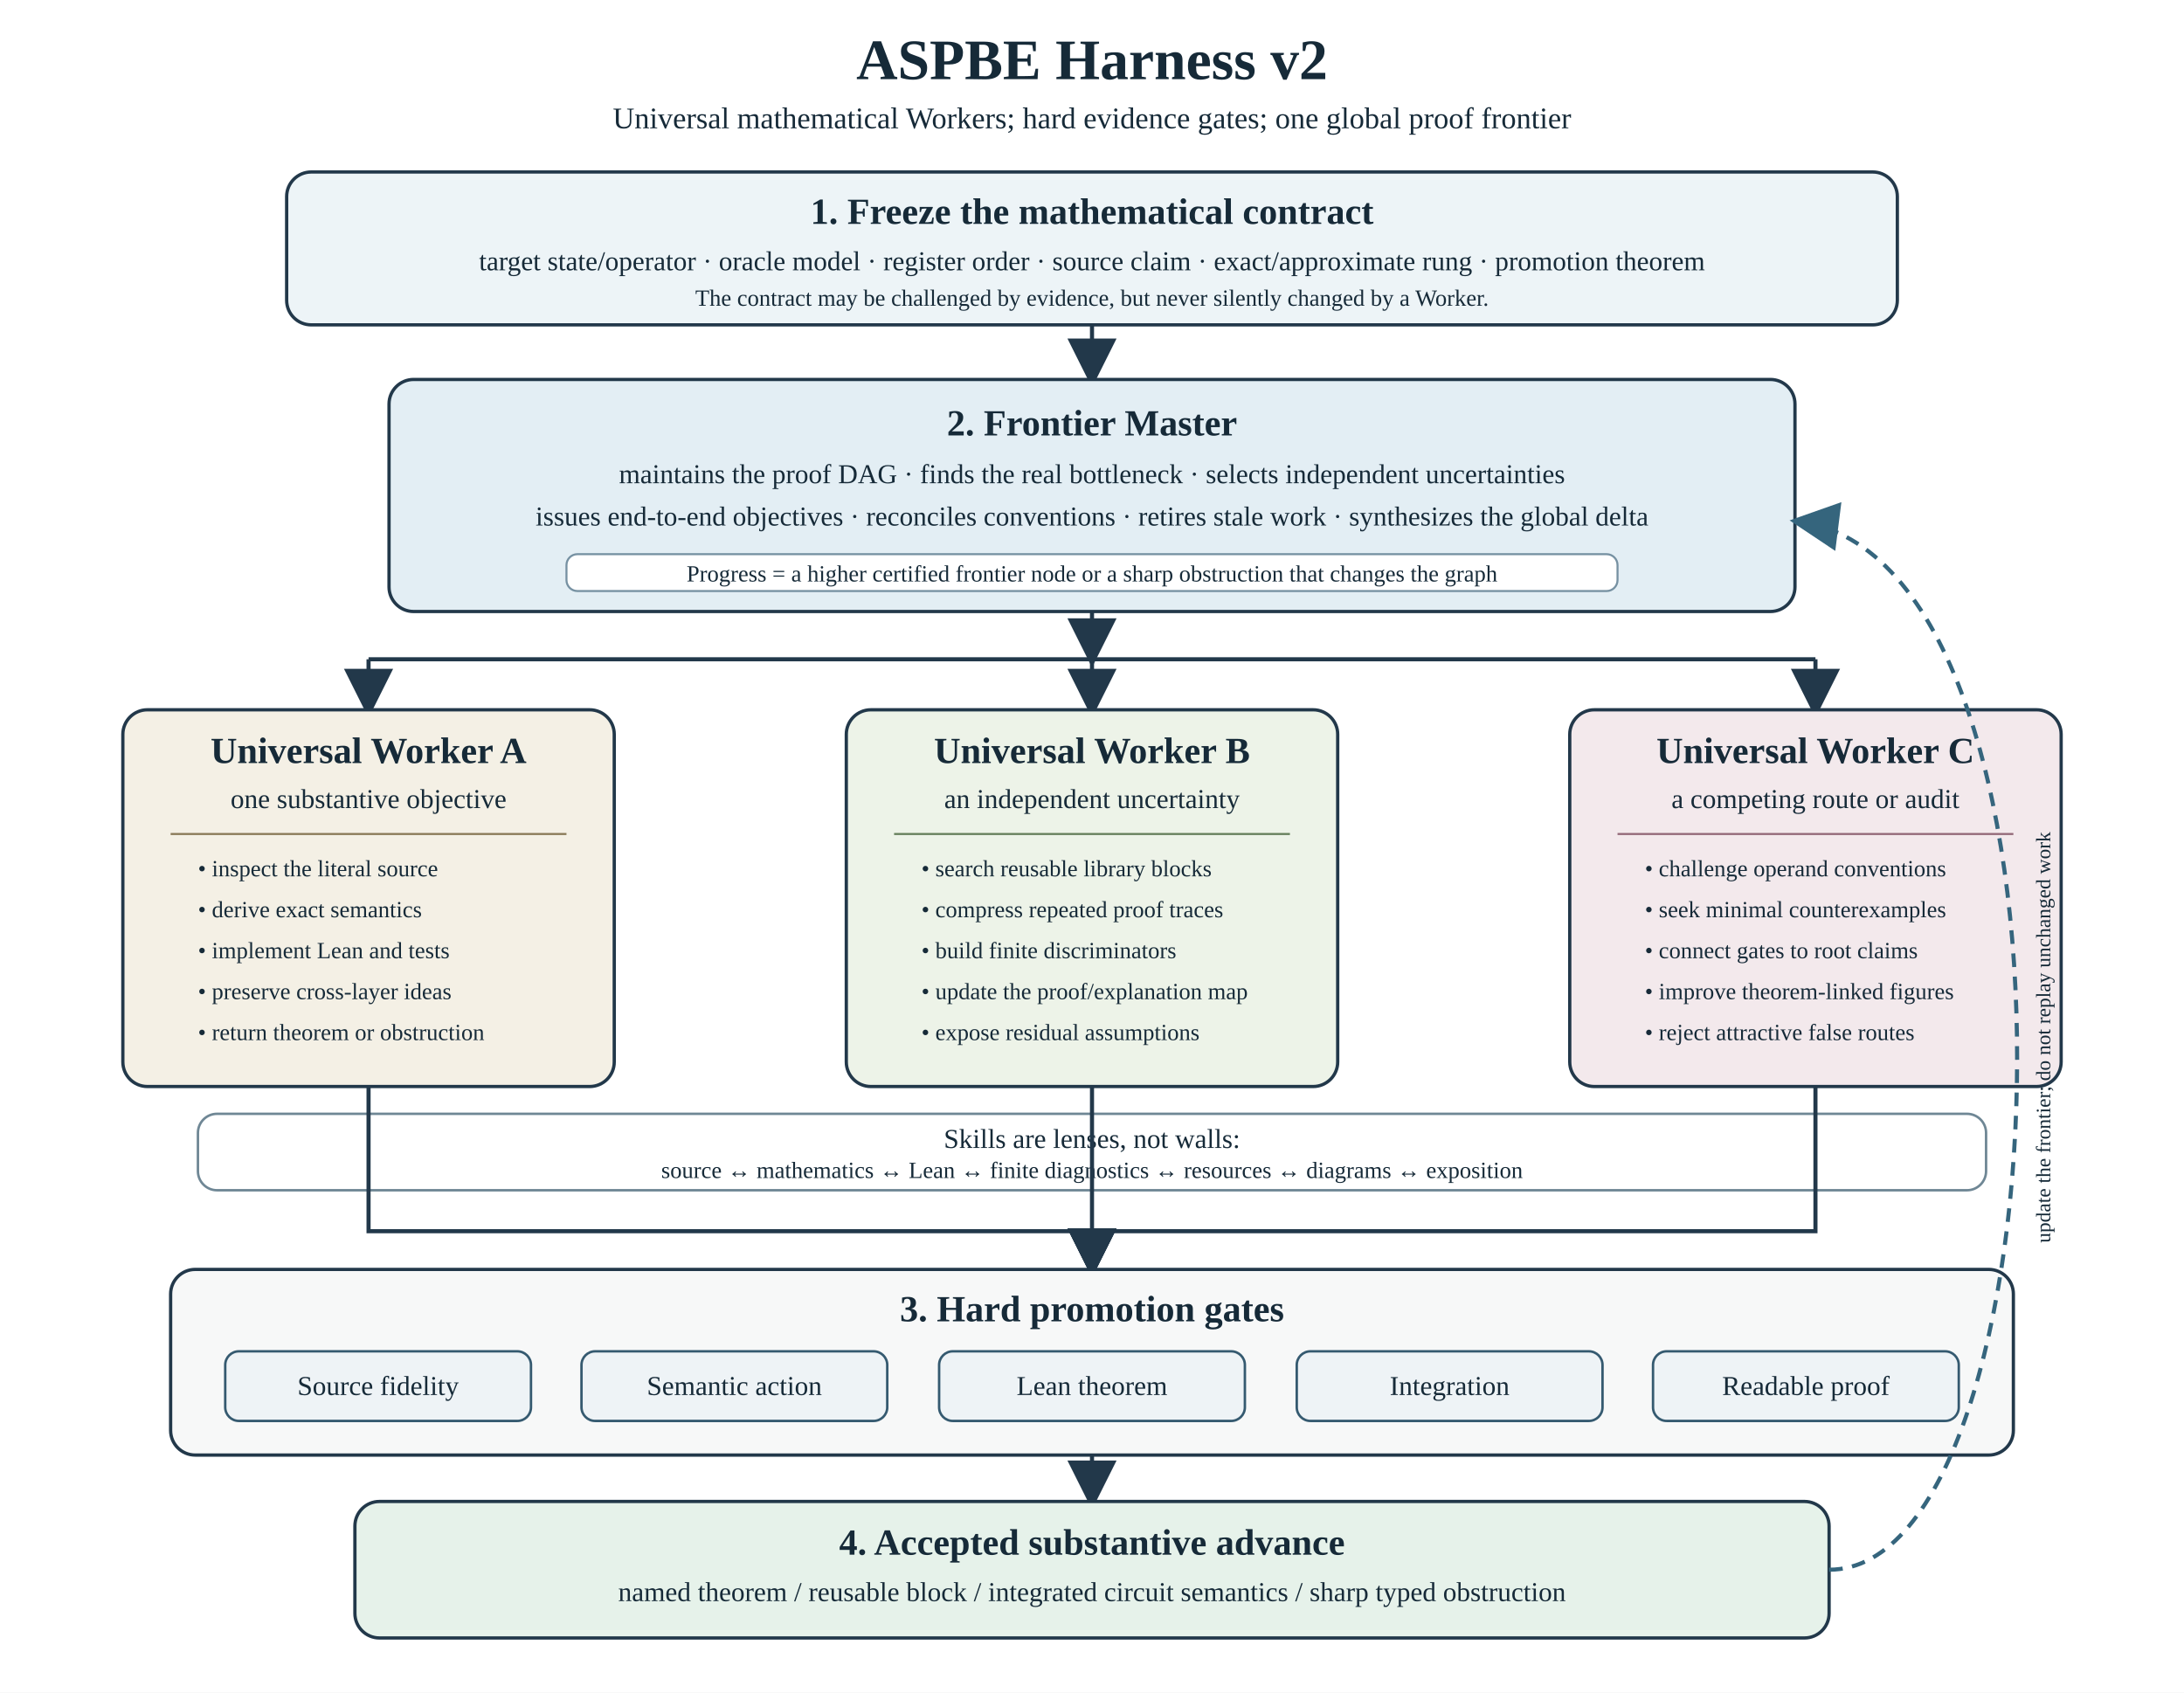
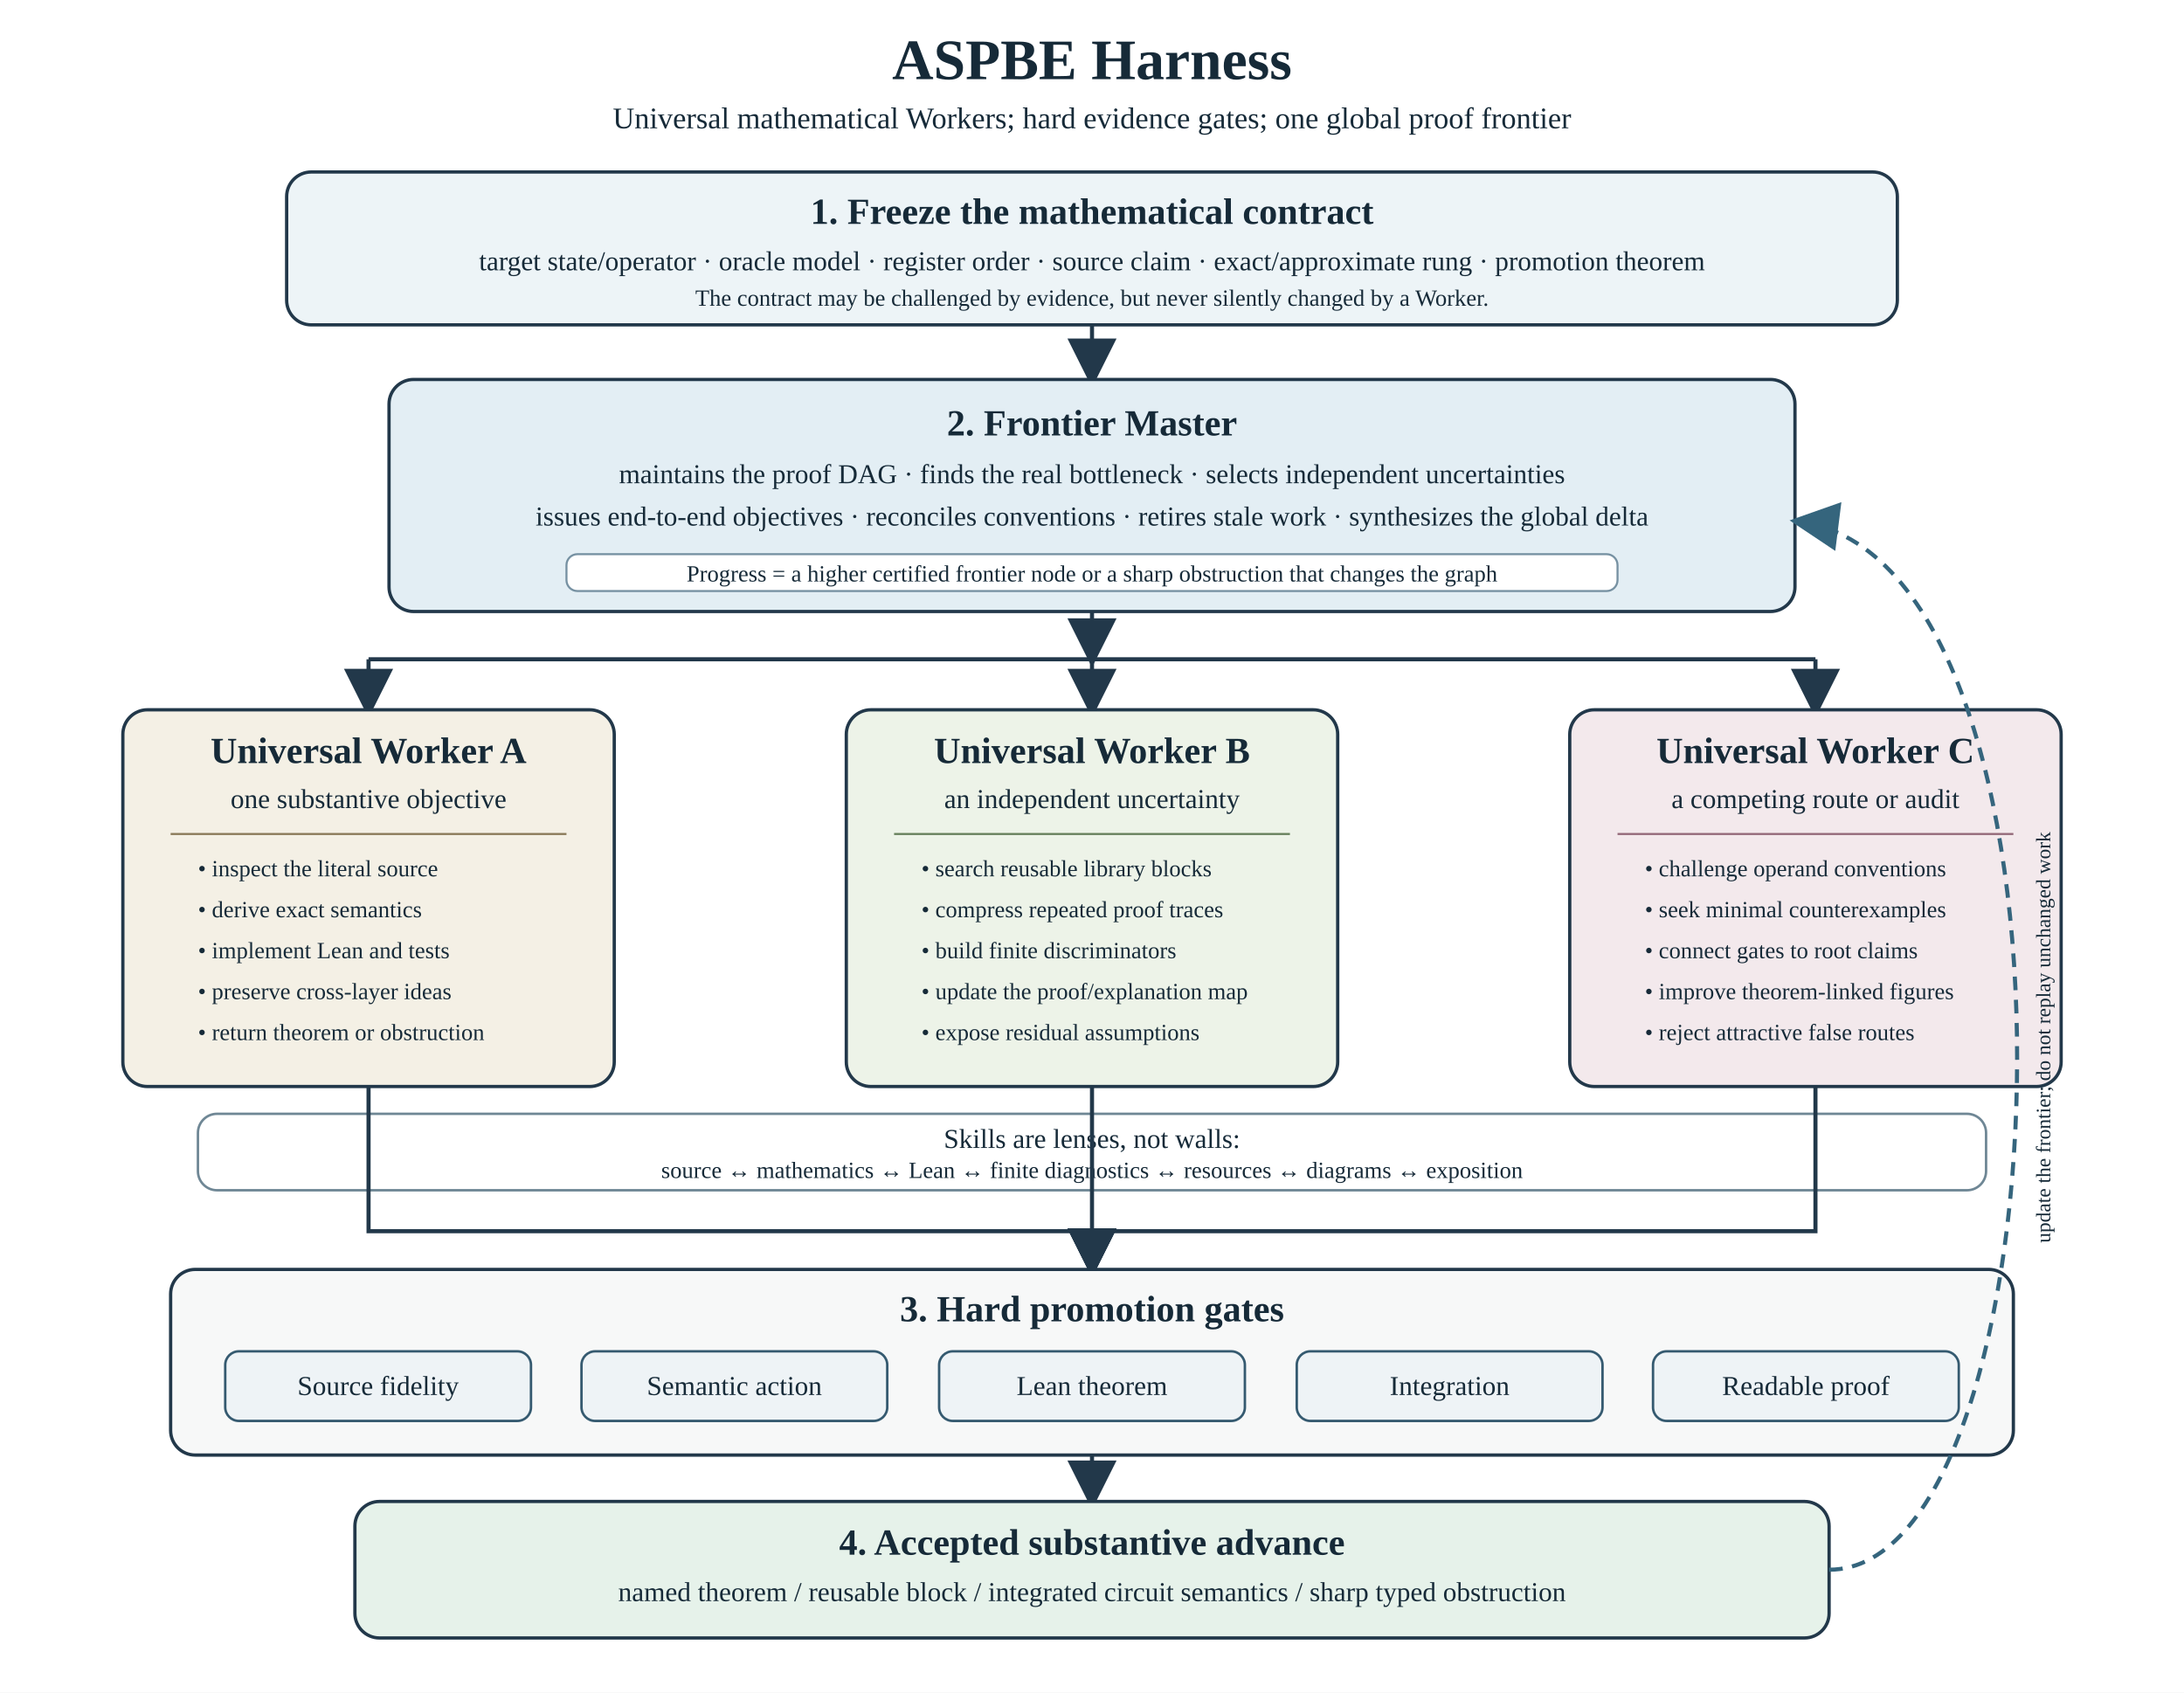
<svg xmlns="http://www.w3.org/2000/svg" width="1600" height="1240" viewBox="0 0 1600 1240" role="img" aria-labelledby="title desc">
  <defs>
    <marker id="arrow" markerWidth="12" markerHeight="12" refX="10" refY="6" orient="auto" markerUnits="strokeWidth">
      <path d="M0,0 L12,6 L0,12 z" fill="#22384a" />
    </marker>
    <marker id="arrowBlue" markerWidth="12" markerHeight="12" refX="10" refY="6" orient="auto" markerUnits="strokeWidth">
      <path d="M0,0 L12,6 L0,12 z" fill="#35657d" />
    </marker>
    <style>
      .t { font-family: "Times New Roman", Times, serif; fill: #162a38; }
      .title { font-size: 42px; font-weight: 700; }
      .subtitle { font-size: 22px; }
      .h { font-size: 27px; font-weight: 700; }
      .b { font-size: 20px; }
      .s { font-size: 17px; }
      .tiny { font-size: 15px; }
      .box { stroke: #22384a; stroke-width: 2.4; rx: 18; ry: 18; }
      .arrow { stroke: #22384a; stroke-width: 3; fill: none; marker-end: url(#arrow); }
      .feedback { stroke: #35657d; stroke-width: 3; fill: none; stroke-dasharray: 10 7; marker-end: url(#arrowBlue); }
    </style>
  </defs>
  <rect x="0" y="0" width="1600" height="1240" fill="#ffffff" />
-   <text class="t title" x="800" y="58" text-anchor="middle">ASPBE Harness v2</text>
+   <text class="t title" x="800" y="58" text-anchor="middle">ASPBE Harness</text>
  <text class="t subtitle" x="800" y="94" text-anchor="middle">Universal mathematical Workers; hard evidence gates; one global proof frontier</text>
  <rect class="box" x="210" y="126" width="1180" height="112" fill="#edf4f7" />
  <text class="t h" x="800" y="164" text-anchor="middle">1. Freeze the mathematical contract</text>
  <text class="t b" x="800" y="198" text-anchor="middle">target state/operator · oracle model · register order · source claim · exact/approximate rung · promotion theorem</text>
  <text class="t s" x="800" y="224" text-anchor="middle">The contract may be challenged by evidence, but never silently changed by a Worker.</text>
  <path class="arrow" d="M800 238 L800 278" />
  <rect class="box" x="285" y="278" width="1030" height="170" fill="#e3eef4" />
  <text class="t h" x="800" y="319" text-anchor="middle">2. Frontier Master</text>
  <text class="t b" x="800" y="354" text-anchor="middle">maintains the proof DAG · finds the real bottleneck · selects independent uncertainties</text>
  <text class="t b" x="800" y="385" text-anchor="middle">issues end-to-end objectives · reconciles conventions · retires stale work · synthesizes the global delta</text>
  <rect x="415" y="406" width="770" height="27" fill="#ffffff" stroke="#7691a2" stroke-width="1.5" rx="8" ry="8" />
  <text class="t s" x="800" y="426" text-anchor="middle">Progress = a higher certified frontier node or a sharp obstruction that changes the graph</text>
  <path class="arrow" d="M800 448 L800 483" />
  <path d="M270 483 L1330 483" stroke="#22384a" stroke-width="3" fill="none" />
  <path class="arrow" d="M270 483 L270 520" />
  <path class="arrow" d="M800 483 L800 520" />
  <path class="arrow" d="M1330 483 L1330 520" />
  <rect class="box" x="90" y="520" width="360" height="276" fill="#f4f0e5" />
  <text class="t h" x="270" y="559" text-anchor="middle">Universal Worker A</text>
  <text class="t b" x="270" y="592" text-anchor="middle">one substantive objective</text>
  <line x1="125" y1="611" x2="415" y2="611" stroke="#8a7a58" stroke-width="1.5" />
  <text class="t s" x="145" y="642">• inspect the literal source</text>
  <text class="t s" x="145" y="672">• derive exact semantics</text>
  <text class="t s" x="145" y="702">• implement Lean and tests</text>
  <text class="t s" x="145" y="732">• preserve cross-layer ideas</text>
  <text class="t s" x="145" y="762">• return theorem or obstruction</text>
  <rect class="box" x="620" y="520" width="360" height="276" fill="#edf3e8" />
  <text class="t h" x="800" y="559" text-anchor="middle">Universal Worker B</text>
  <text class="t b" x="800" y="592" text-anchor="middle">an independent uncertainty</text>
  <line x1="655" y1="611" x2="945" y2="611" stroke="#66805b" stroke-width="1.5" />
  <text class="t s" x="675" y="642">• search reusable library blocks</text>
  <text class="t s" x="675" y="672">• compress repeated proof traces</text>
  <text class="t s" x="675" y="702">• build finite discriminators</text>
  <text class="t s" x="675" y="732">• update the proof/explanation map</text>
  <text class="t s" x="675" y="762">• expose residual assumptions</text>
  <rect class="box" x="1150" y="520" width="360" height="276" fill="#f3e9ec" />
  <text class="t h" x="1330" y="559" text-anchor="middle">Universal Worker C</text>
  <text class="t b" x="1330" y="592" text-anchor="middle">a competing route or audit</text>
  <line x1="1185" y1="611" x2="1475" y2="611" stroke="#936878" stroke-width="1.5" />
  <text class="t s" x="1205" y="642">• challenge operand conventions</text>
  <text class="t s" x="1205" y="672">• seek minimal counterexamples</text>
  <text class="t s" x="1205" y="702">• connect gates to root claims</text>
  <text class="t s" x="1205" y="732">• improve theorem-linked figures</text>
  <text class="t s" x="1205" y="762">• reject attractive false routes</text>
  <rect x="145" y="816" width="1310" height="56" fill="#ffffff" stroke="#6f8795" stroke-width="1.8" rx="14" ry="14" />
  <text class="t b" x="800" y="841" text-anchor="middle">Skills are lenses, not walls:</text>
  <text class="t s" x="800" y="863" text-anchor="middle">source ↔ mathematics ↔ Lean ↔ finite diagnostics ↔ resources ↔ diagrams ↔ exposition</text>
  <path class="arrow" d="M270 796 L270 902 L800 902 L800 930" />
  <path class="arrow" d="M800 796 L800 930" />
  <path class="arrow" d="M1330 796 L1330 902 L800 902 L800 930" />
  <rect class="box" x="125" y="930" width="1350" height="136" fill="#f7f8f8" />
  <text class="t h" x="800" y="968" text-anchor="middle">3. Hard promotion gates</text>
  <rect x="165" y="990" width="224" height="51" fill="#eef3f6" stroke="#355a70" stroke-width="1.8" rx="10" ry="10" />
  <text class="t b" x="277" y="1022" text-anchor="middle">Source fidelity</text>
  <rect x="426" y="990" width="224" height="51" fill="#eef3f6" stroke="#355a70" stroke-width="1.8" rx="10" ry="10" />
  <text class="t b" x="538" y="1022" text-anchor="middle">Semantic action</text>
  <rect x="688" y="990" width="224" height="51" fill="#eef3f6" stroke="#355a70" stroke-width="1.8" rx="10" ry="10" />
  <text class="t b" x="800" y="1022" text-anchor="middle">Lean theorem</text>
  <rect x="950" y="990" width="224" height="51" fill="#eef3f6" stroke="#355a70" stroke-width="1.8" rx="10" ry="10" />
  <text class="t b" x="1062" y="1022" text-anchor="middle">Integration</text>
  <rect x="1211" y="990" width="224" height="51" fill="#eef3f6" stroke="#355a70" stroke-width="1.8" rx="10" ry="10" />
  <text class="t b" x="1323" y="1022" text-anchor="middle">Readable proof</text>
  <path class="arrow" d="M800 1066 L800 1100" />
  <rect class="box" x="260" y="1100" width="1080" height="100" fill="#e6f2ea" />
  <text class="t h" x="800" y="1139" text-anchor="middle">4. Accepted substantive advance</text>
  <text class="t b" x="800" y="1173" text-anchor="middle">named theorem / reusable block / integrated circuit semantics / sharp typed obstruction</text>
  <path class="feedback" d="M1340 1150 C1515 1150 1540 410 1317 382" />
  <text class="t tiny" x="1502" y="760" text-anchor="middle" transform="rotate(-90 1502 760)">update the frontier; do not replay unchanged work</text>
</svg>
